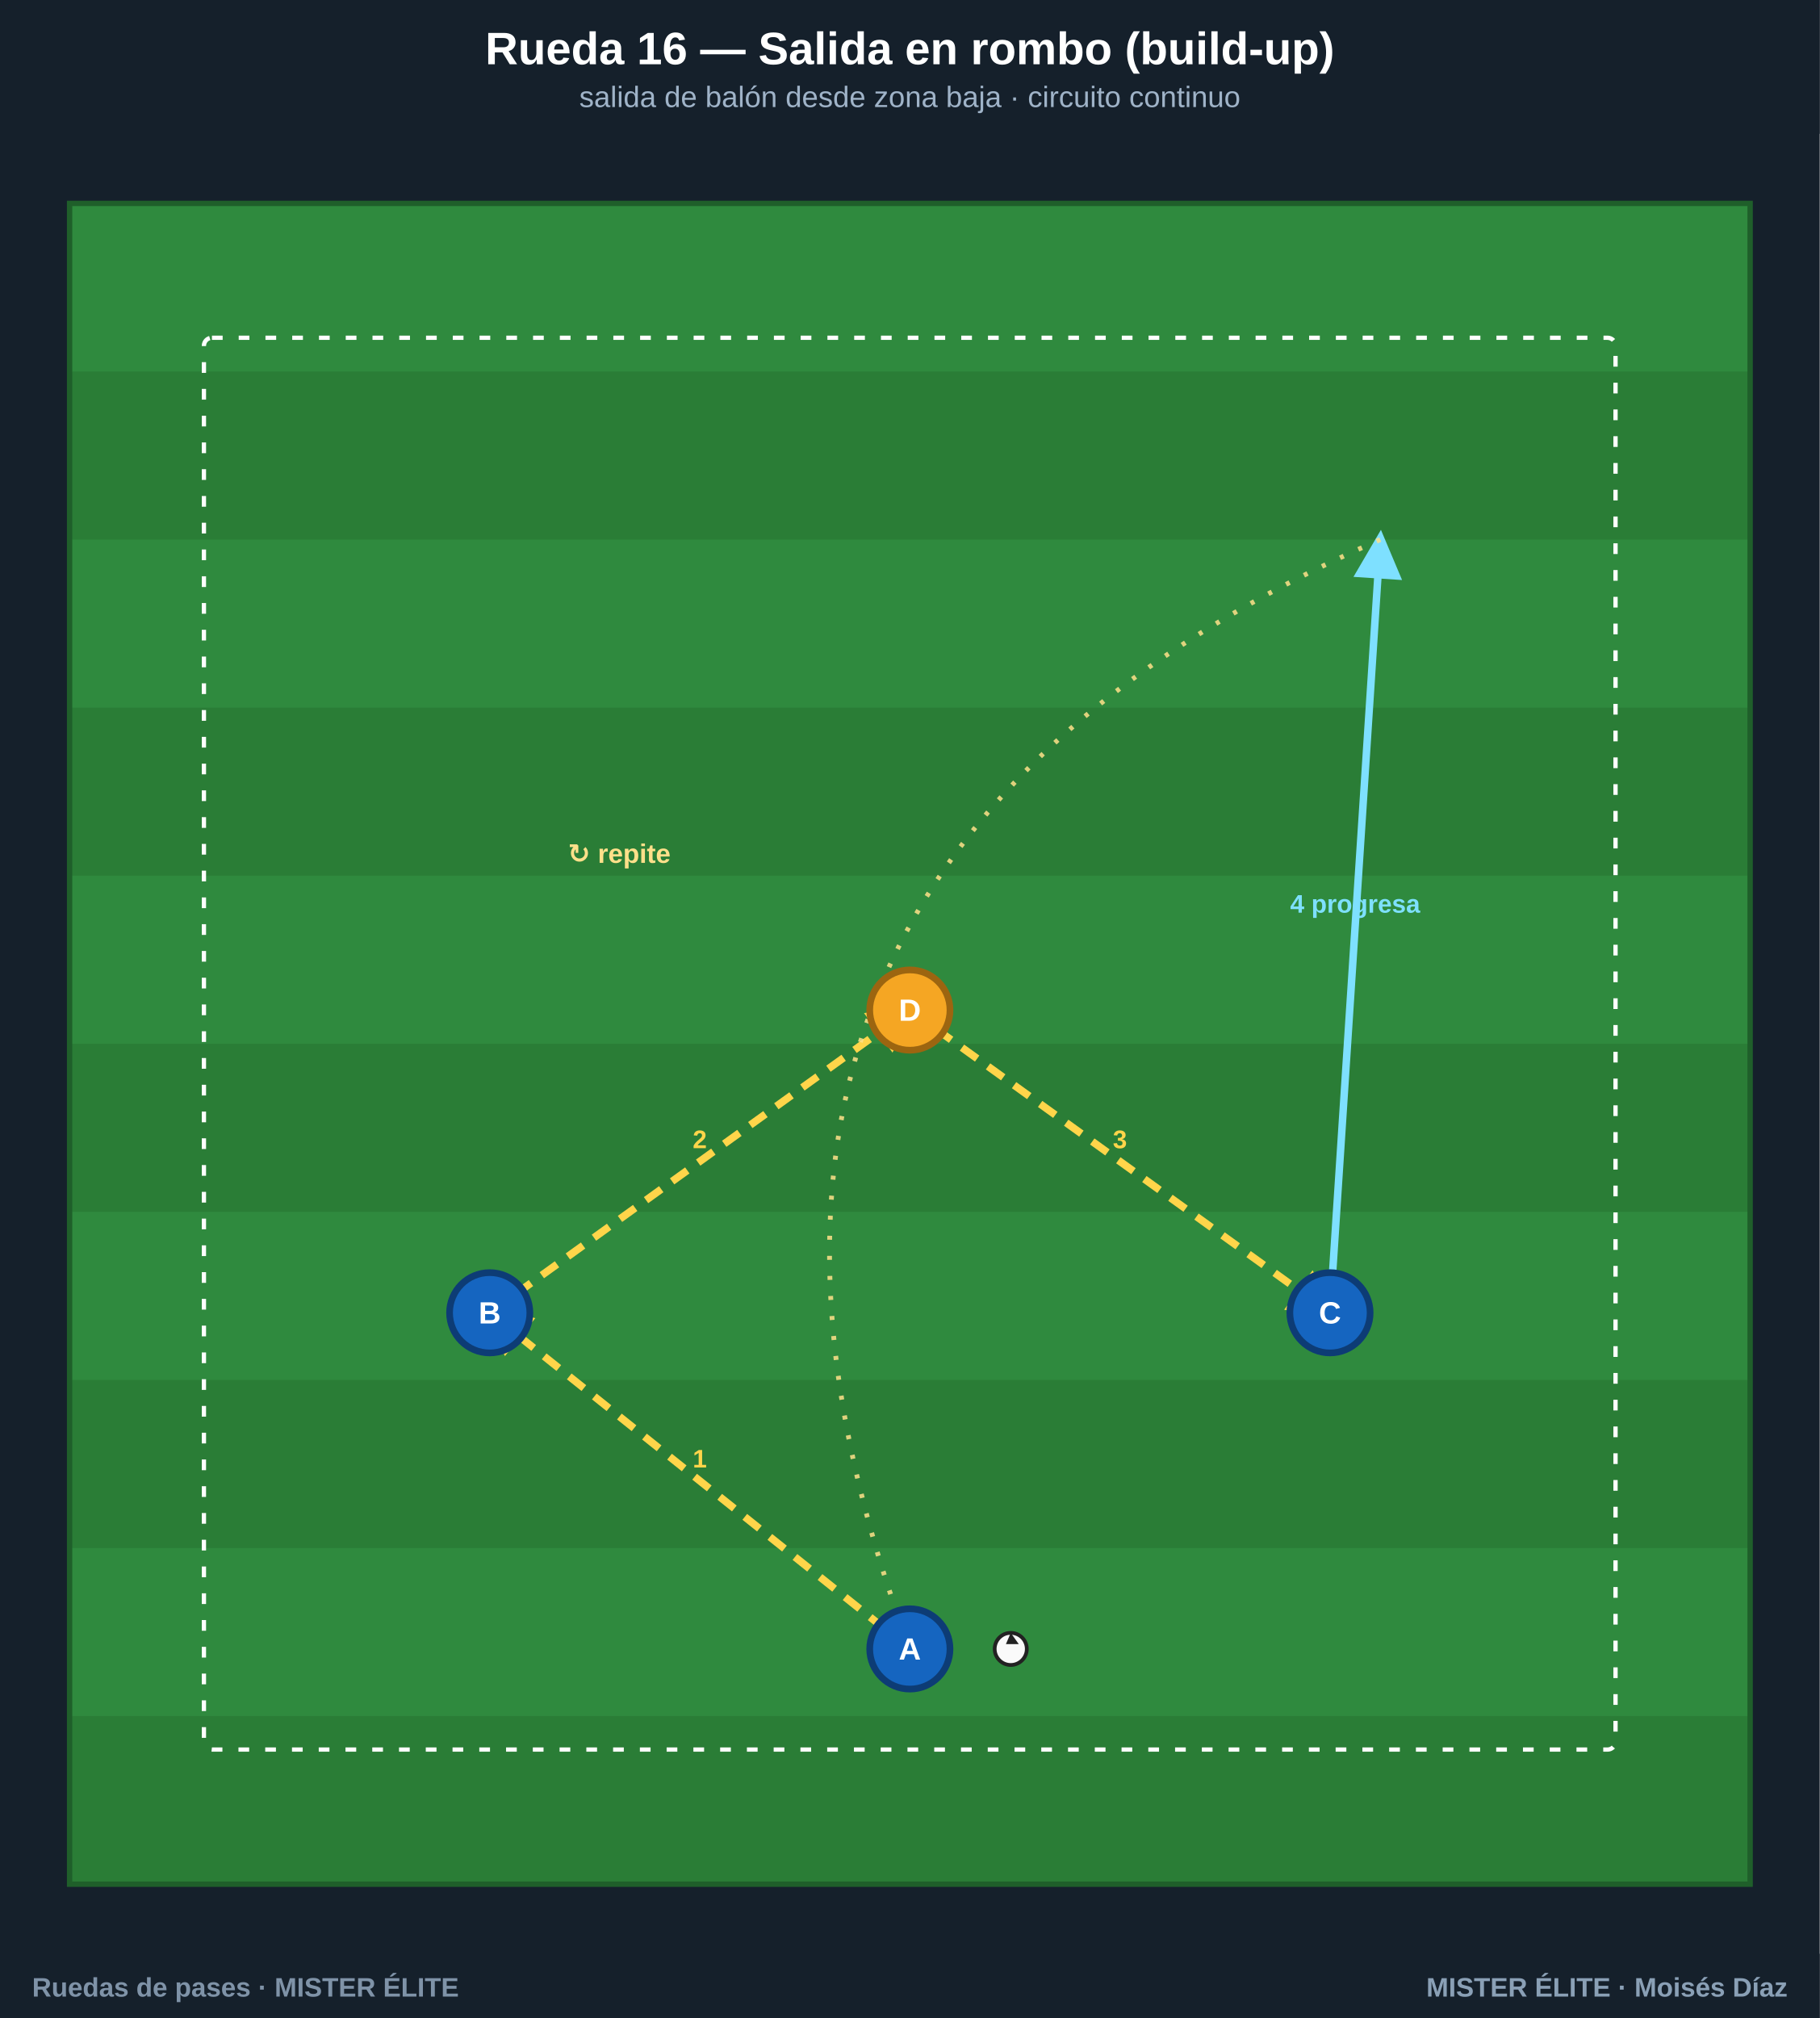
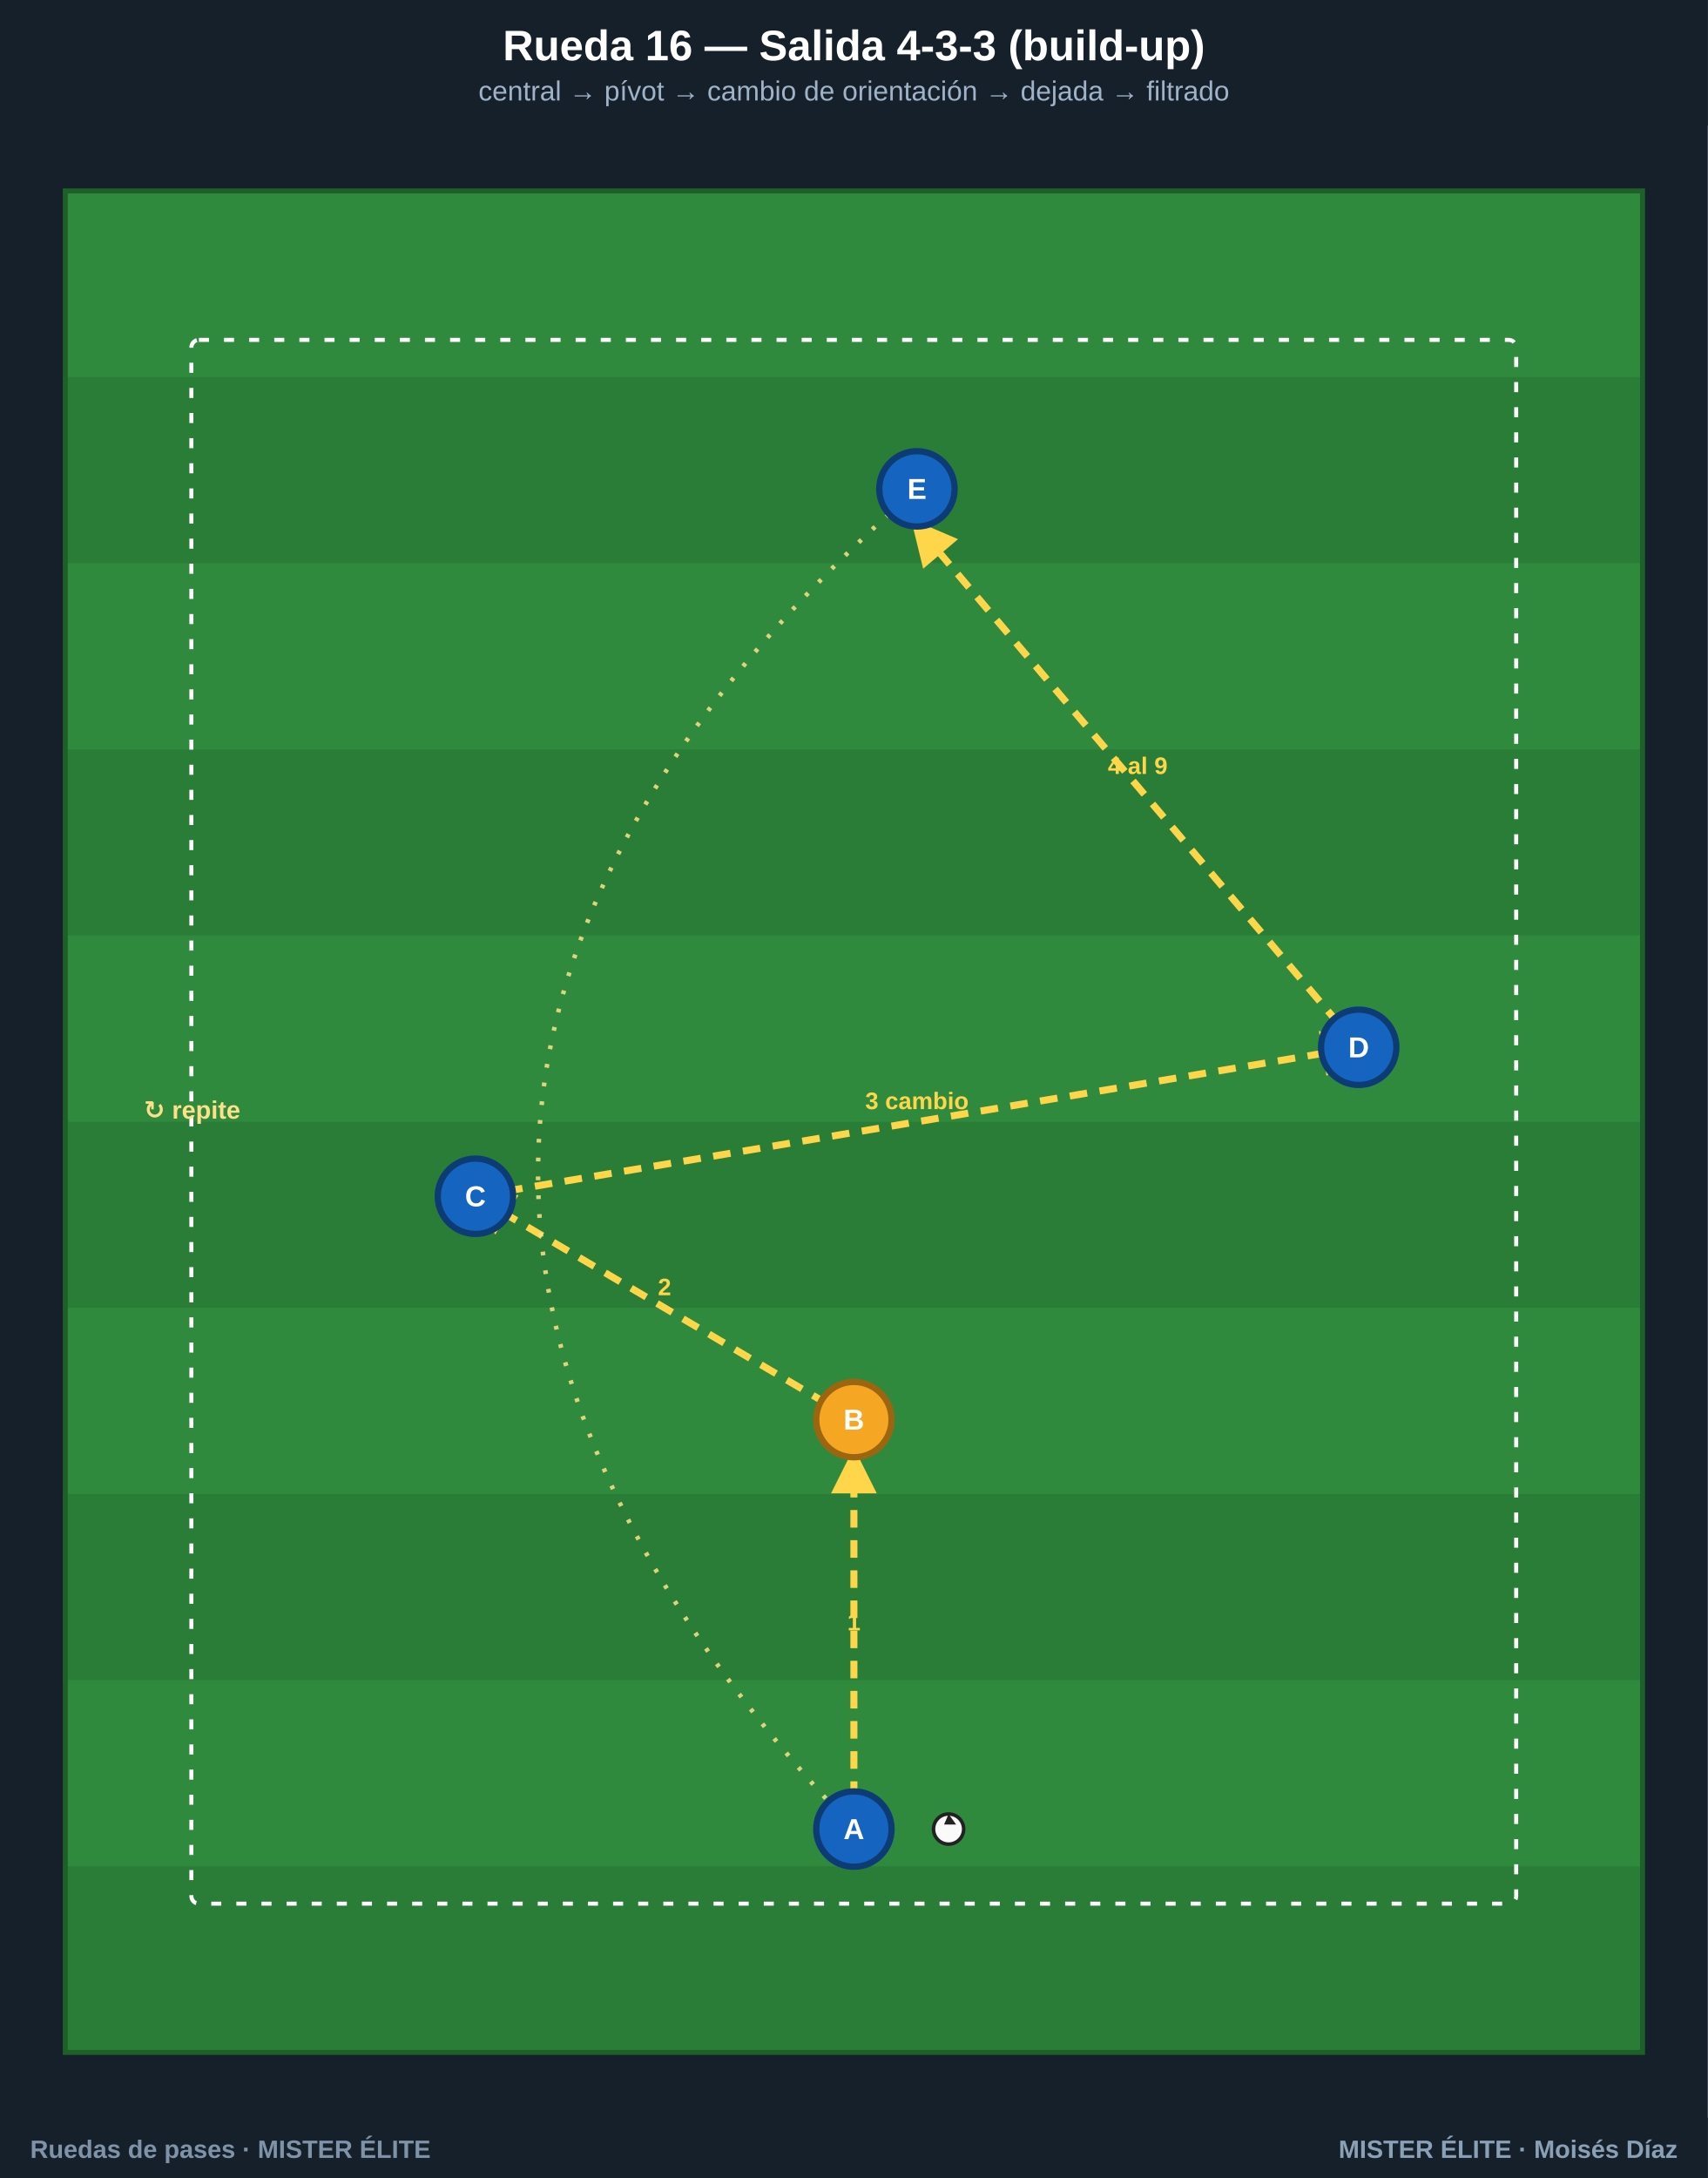
- <svg xmlns="http://www.w3.org/2000/svg" viewBox="0 0 680 754" width="680" height="754" font-family="Segoe UI,Arial,sans-serif">
+ <svg xmlns="http://www.w3.org/2000/svg" viewBox="0 0 680 867" width="680" height="867" font-family="Segoe UI,Arial,sans-serif">
  <defs>
    <marker id="ah_pass" viewBox="0 0 10 10" refX="8" refY="5" markerWidth="6.5" markerHeight="6.5" orient="auto-start-reverse">
      <path d="M0,0 L10,5 L0,10 z" fill="#ffd54a" />
    </marker>
    <marker id="ah_run" viewBox="0 0 10 10" refX="8" refY="5" markerWidth="6.5" markerHeight="6.5" orient="auto-start-reverse">
      <path d="M0,0 L10,5 L0,10 z" fill="#ffffff" />
    </marker>
    <marker id="ah_drive" viewBox="0 0 10 10" refX="8" refY="5" markerWidth="6.5" markerHeight="6.5" orient="auto-start-reverse">
      <path d="M0,0 L10,5 L0,10 z" fill="#7ee0ff" />
    </marker>
    <marker id="ah_white" viewBox="0 0 10 10" refX="8" refY="5" markerWidth="6.5" markerHeight="6.5" orient="auto-start-reverse">
      <path d="M0,0 L10,5 L0,10 z" fill="#ffffff" />
    </marker>
    <marker id="ah_cycle" viewBox="0 0 10 10" refX="8" refY="5" markerWidth="6.5" markerHeight="6.5" orient="auto-start-reverse">
      <path d="M0,0 L10,5 L0,10 z" fill="#ffe08a" />
    </marker>
  </defs>
-   <rect x="0.0" y="0.0" width="680.0" height="754.0" fill="#15202b" />
-   <rect x="26.0" y="76.0" width="628.0" height="63.3" fill="#2f8a3e" />
-   <rect x="26.0" y="138.8" width="628.0" height="63.3" fill="#2a7d36" />
-   <rect x="26.0" y="201.6" width="628.0" height="63.3" fill="#2f8a3e" />
-   <rect x="26.0" y="264.4" width="628.0" height="63.3" fill="#2a7d36" />
-   <rect x="26.0" y="327.2" width="628.0" height="63.3" fill="#2f8a3e" />
-   <rect x="26.0" y="390.0" width="628.0" height="63.3" fill="#2a7d36" />
-   <rect x="26.0" y="452.8" width="628.0" height="63.3" fill="#2f8a3e" />
-   <rect x="26.0" y="515.6" width="628.0" height="63.3" fill="#2a7d36" />
-   <rect x="26.0" y="578.4" width="628.0" height="63.3" fill="#2f8a3e" />
-   <rect x="26.0" y="641.2" width="628.0" height="63.3" fill="#2a7d36" />
-   <rect x="26.0" y="76.0" width="628.0" height="628.0" fill="none" stroke="#1f5f2a" stroke-width="2" />
+   <rect x="0.0" y="0.0" width="680.0" height="867.0" fill="#15202b" />
+   <rect x="26.0" y="76.0" width="628.0" height="74.6" fill="#2f8a3e" />
+   <rect x="26.0" y="150.1" width="628.0" height="74.6" fill="#2a7d36" />
+   <rect x="26.0" y="224.2" width="628.0" height="74.6" fill="#2f8a3e" />
+   <rect x="26.0" y="298.3" width="628.0" height="74.6" fill="#2a7d36" />
+   <rect x="26.0" y="372.4" width="628.0" height="74.6" fill="#2f8a3e" />
+   <rect x="26.0" y="446.5" width="628.0" height="74.6" fill="#2a7d36" />
+   <rect x="26.0" y="520.6" width="628.0" height="74.6" fill="#2f8a3e" />
+   <rect x="26.0" y="594.7" width="628.0" height="74.6" fill="#2a7d36" />
+   <rect x="26.0" y="668.8" width="628.0" height="74.6" fill="#2f8a3e" />
+   <rect x="26.0" y="742.9" width="628.0" height="74.6" fill="#2a7d36" />
+   <rect x="26.0" y="76.0" width="628.0" height="741.0" fill="none" stroke="#1f5f2a" stroke-width="2" />
  <rect x="0.0" y="0.0" width="680.0" height="50.0" fill="#15202b" />
-   <text x="340.0" y="24.0" font-family="Segoe UI,Arial,sans-serif" font-size="17" font-weight="800" fill="#ffffff" text-anchor="middle">Rueda 16 — Salida en rombo (build-up)</text>
-   <text x="340.0" y="40.0" font-family="Segoe UI,Arial,sans-serif" font-size="11" font-weight="500" fill="#9fb3c8" text-anchor="middle">salida de balón desde zona baja · circuito continuo</text>
-   <rect x="0.0" y="730.0" width="680.0" height="24.0" fill="#15202b" />
-   <text x="668.0" y="746.0" font-family="Segoe UI,Arial,sans-serif" font-size="10" font-weight="700" fill="#8aa0b6" text-anchor="end">MISTER ÉLITE · Moisés Díaz</text>
-   <text x="12.0" y="746.0" font-family="Segoe UI,Arial,sans-serif" font-size="10" font-weight="600" fill="#7f93a8" text-anchor="start">Ruedas de pases · MISTER ÉLITE</text>
-   <rect x="76.2" y="126.2" width="527.5" height="527.5" rx="3" fill="none" stroke="#ffffff" stroke-width="1.6" stroke-dasharray="4 6" />
-   <line x1="340.0" y1="616.1" x2="183.0" y2="490.5" stroke="#ffd54a" stroke-width="2.8" stroke-dasharray="7 5" marker-end="url(#ah_pass)" />
-   <text x="261.5" y="548.3" font-family="Segoe UI,Arial,sans-serif" font-size="9.5" font-weight="700" fill="#ffd54a" text-anchor="middle">1</text>
-   <line x1="183.0" y1="490.5" x2="340.0" y2="377.4" stroke="#ffd54a" stroke-width="2.8" stroke-dasharray="7 5" marker-end="url(#ah_pass)" />
-   <text x="261.5" y="429.0" font-family="Segoe UI,Arial,sans-serif" font-size="9.5" font-weight="700" fill="#ffd54a" text-anchor="middle">2</text>
-   <line x1="340.0" y1="377.4" x2="497.0" y2="490.5" stroke="#ffd54a" stroke-width="2.8" stroke-dasharray="7 5" marker-end="url(#ah_pass)" />
-   <text x="418.5" y="429.0" font-family="Segoe UI,Arial,sans-serif" font-size="9.5" font-weight="700" fill="#ffd54a" text-anchor="middle">3</text>
-   <line x1="497.0" y1="490.5" x2="515.8" y2="201.6" stroke="#7ee0ff" stroke-width="2.8" marker-end="url(#ah_drive)" />
-   <text x="506.4" y="341.0" font-family="Segoe UI,Arial,sans-serif" font-size="9.5" font-weight="700" fill="#7ee0ff" text-anchor="middle">4 progresa</text>
-   <path d="M515.8,201.6 Q231.4,325.4 340.0,616.1" fill="none" stroke="#ffe08a" stroke-width="1.8" stroke-dasharray="1.5 6" opacity="0.85" marker-end="url(#ah_cycle)" />
-   <text x="231.4" y="322.4" font-family="Segoe UI,Arial,sans-serif" font-size="10" font-weight="800" fill="#ffe08a" text-anchor="middle">↻ repite</text>
+   <text x="340.0" y="24.0" font-family="Segoe UI,Arial,sans-serif" font-size="17" font-weight="800" fill="#ffffff" text-anchor="middle">Rueda 16 — Salida 4-3-3 (build-up)</text>
+   <text x="340.0" y="40.0" font-family="Segoe UI,Arial,sans-serif" font-size="11" font-weight="500" fill="#9fb3c8" text-anchor="middle">central → pívot → cambio de orientación → dejada → filtrado</text>
+   <rect x="0.0" y="843.0" width="680.0" height="24.0" fill="#15202b" />
+   <text x="668.0" y="859.0" font-family="Segoe UI,Arial,sans-serif" font-size="10" font-weight="700" fill="#8aa0b6" text-anchor="end">MISTER ÉLITE · Moisés Díaz</text>
+   <text x="12.0" y="859.0" font-family="Segoe UI,Arial,sans-serif" font-size="10" font-weight="600" fill="#7f93a8" text-anchor="start">Ruedas de pases · MISTER ÉLITE</text>
+   <rect x="76.2" y="135.3" width="527.5" height="622.5" rx="3" fill="none" stroke="#ffffff" stroke-width="1.6" stroke-dasharray="4 6" />
+   <line x1="340.0" y1="728.1" x2="340.0" y2="579.9" stroke="#ffd54a" stroke-width="2.8" stroke-dasharray="7 5" marker-end="url(#ah_pass)" />
+   <text x="340.0" y="649.0" font-family="Segoe UI,Arial,sans-serif" font-size="9.5" font-weight="700" fill="#ffd54a" text-anchor="middle">1</text>
+   <line x1="340.0" y1="565.1" x2="189.3" y2="476.2" stroke="#ffd54a" stroke-width="2.8" stroke-dasharray="7 5" marker-end="url(#ah_pass)" />
+   <text x="264.6" y="515.6" font-family="Segoe UI,Arial,sans-serif" font-size="9.5" font-weight="700" fill="#ffd54a" text-anchor="middle">2</text>
+   <line x1="189.3" y1="476.2" x2="541.0" y2="416.9" stroke="#ffd54a" stroke-width="2.8" stroke-dasharray="7 5" marker-end="url(#ah_pass)" />
+   <text x="365.1" y="441.5" font-family="Segoe UI,Arial,sans-serif" font-size="9.5" font-weight="700" fill="#ffd54a" text-anchor="middle">3 cambio</text>
+   <line x1="541.0" y1="416.9" x2="365.1" y2="209.4" stroke="#ffd54a" stroke-width="2.8" stroke-dasharray="7 5" marker-end="url(#ah_pass)" />
+   <text x="453.0" y="308.1" font-family="Segoe UI,Arial,sans-serif" font-size="9.5" font-weight="700" fill="#ffd54a" text-anchor="middle">4 al 9</text>
+   <path d="M365.1,194.6 Q76.5,448.3 340.0,728.1" fill="none" stroke="#ffe08a" stroke-width="1.8" stroke-dasharray="1.5 6" opacity="0.85" marker-end="url(#ah_cycle)" />
+   <text x="76.5" y="445.3" font-family="Segoe UI,Arial,sans-serif" font-size="10" font-weight="800" fill="#ffe08a" text-anchor="middle">↻ repite</text>
  <g>
-     <circle cx="340.0" cy="616.1" r="15" fill="#1565c0" stroke="#0d3c75" stroke-width="2.5" />
-     <text x="340.0" y="620.1" font-family="Segoe UI,Arial" font-size="11.5" font-weight="800" fill="#fff" text-anchor="middle">A</text>
+     <circle cx="340.0" cy="728.1" r="15" fill="#1565c0" stroke="#0d3c75" stroke-width="2.5" />
+     <text x="340.0" y="732.1" font-family="Segoe UI,Arial" font-size="11.5" font-weight="800" fill="#fff" text-anchor="middle">A</text>
  </g>
  <g>
-     <circle cx="183.0" cy="490.5" r="15" fill="#1565c0" stroke="#0d3c75" stroke-width="2.5" />
-     <text x="183.0" y="494.5" font-family="Segoe UI,Arial" font-size="11.5" font-weight="800" fill="#fff" text-anchor="middle">B</text>
+     <circle cx="340.0" cy="565.1" r="15" fill="#f5a623" stroke="#9c6510" stroke-width="2.5" />
+     <text x="340.0" y="569.1" font-family="Segoe UI,Arial" font-size="11.5" font-weight="800" fill="#fff" text-anchor="middle">B</text>
  </g>
  <g>
-     <circle cx="497.0" cy="490.5" r="15" fill="#1565c0" stroke="#0d3c75" stroke-width="2.5" />
-     <text x="497.0" y="494.5" font-family="Segoe UI,Arial" font-size="11.5" font-weight="800" fill="#fff" text-anchor="middle">C</text>
+     <circle cx="189.3" cy="476.2" r="15" fill="#1565c0" stroke="#0d3c75" stroke-width="2.5" />
+     <text x="189.3" y="480.2" font-family="Segoe UI,Arial" font-size="11.5" font-weight="800" fill="#fff" text-anchor="middle">C</text>
  </g>
  <g>
-     <circle cx="340.0" cy="377.4" r="15" fill="#f5a623" stroke="#9c6510" stroke-width="2.5" />
-     <text x="340.0" y="381.4" font-family="Segoe UI,Arial" font-size="11.5" font-weight="800" fill="#fff" text-anchor="middle">D</text>
+     <circle cx="541.0" cy="416.9" r="15" fill="#1565c0" stroke="#0d3c75" stroke-width="2.5" />
+     <text x="541.0" y="420.9" font-family="Segoe UI,Arial" font-size="11.5" font-weight="800" fill="#fff" text-anchor="middle">D</text>
  </g>
-   <circle cx="377.7" cy="616.1" r="6.0" fill="#fafafa" stroke="#222" stroke-width="1.4" />
-   <path d="M377.7,610.1 l3.0,4.2 l-4.8,0 z" fill="#222" />
+   <g>
+     <circle cx="365.1" cy="194.6" r="15" fill="#1565c0" stroke="#0d3c75" stroke-width="2.5" />
+     <text x="365.1" y="198.6" font-family="Segoe UI,Arial" font-size="11.5" font-weight="800" fill="#fff" text-anchor="middle">E</text>
+   </g>
+   <circle cx="377.7" cy="728.1" r="6.0" fill="#fafafa" stroke="#222" stroke-width="1.4" />
+   <path d="M377.7,722.1 l3.0,4.2 l-4.8,0 z" fill="#222" />
</svg>
